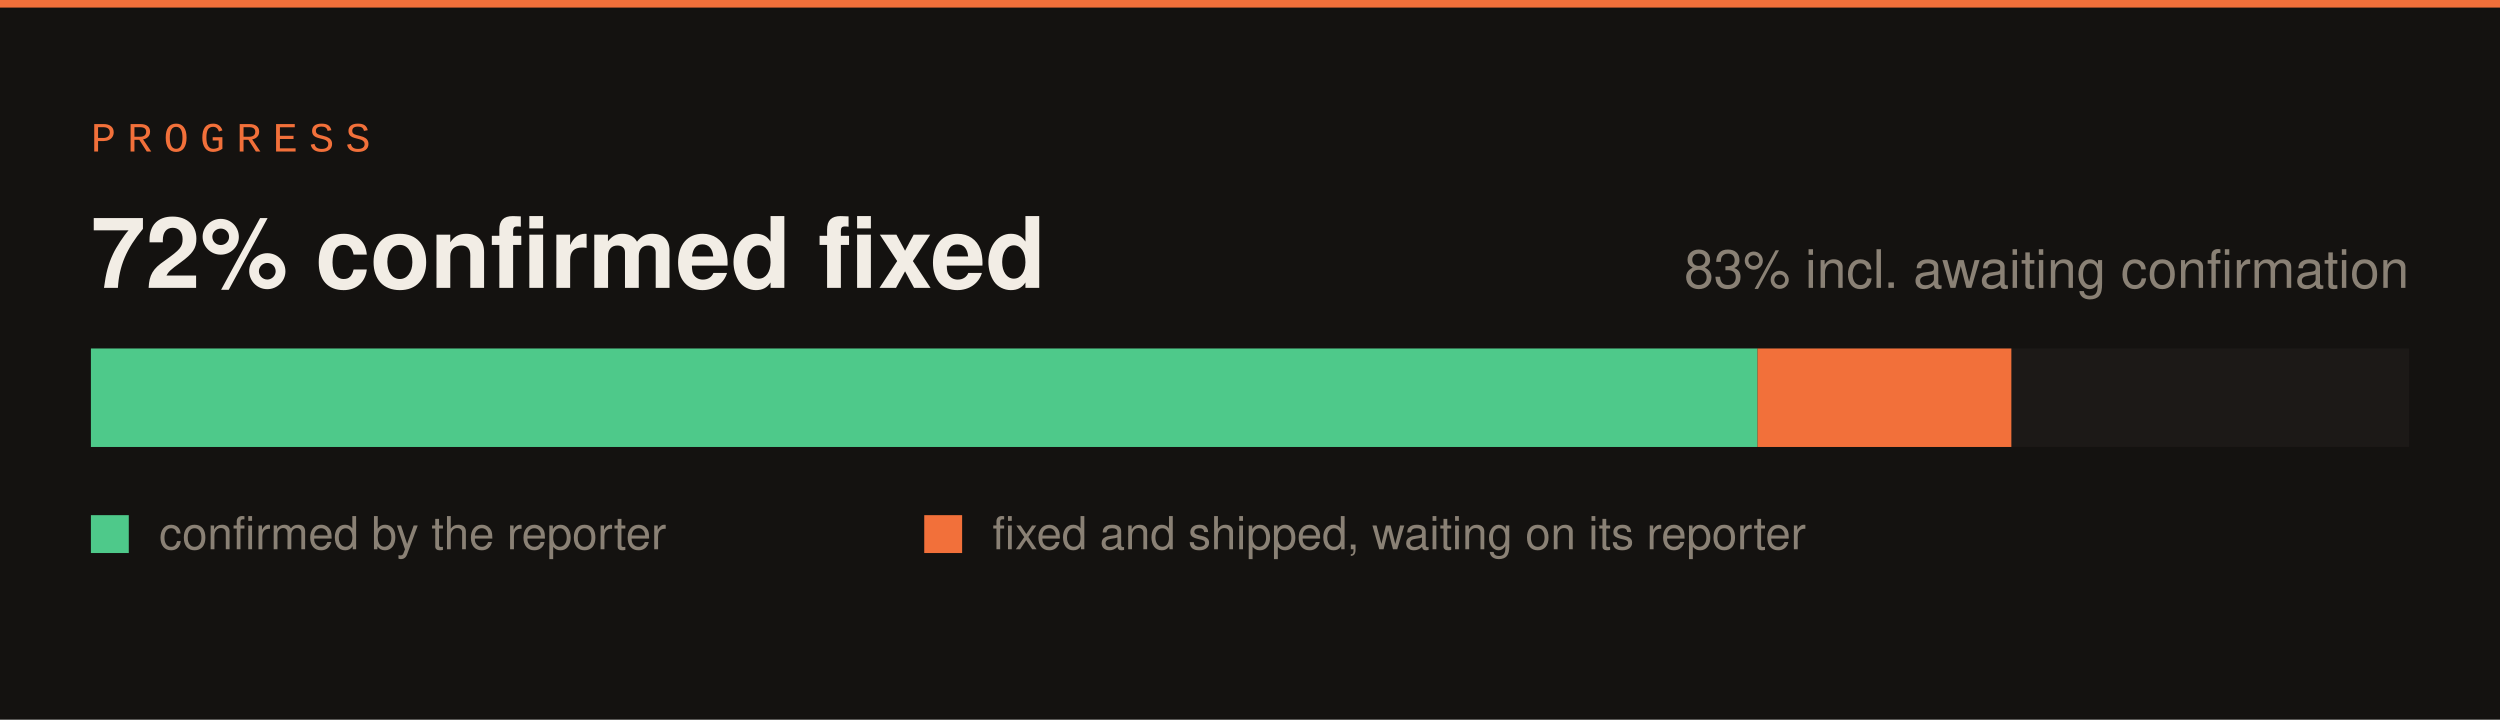
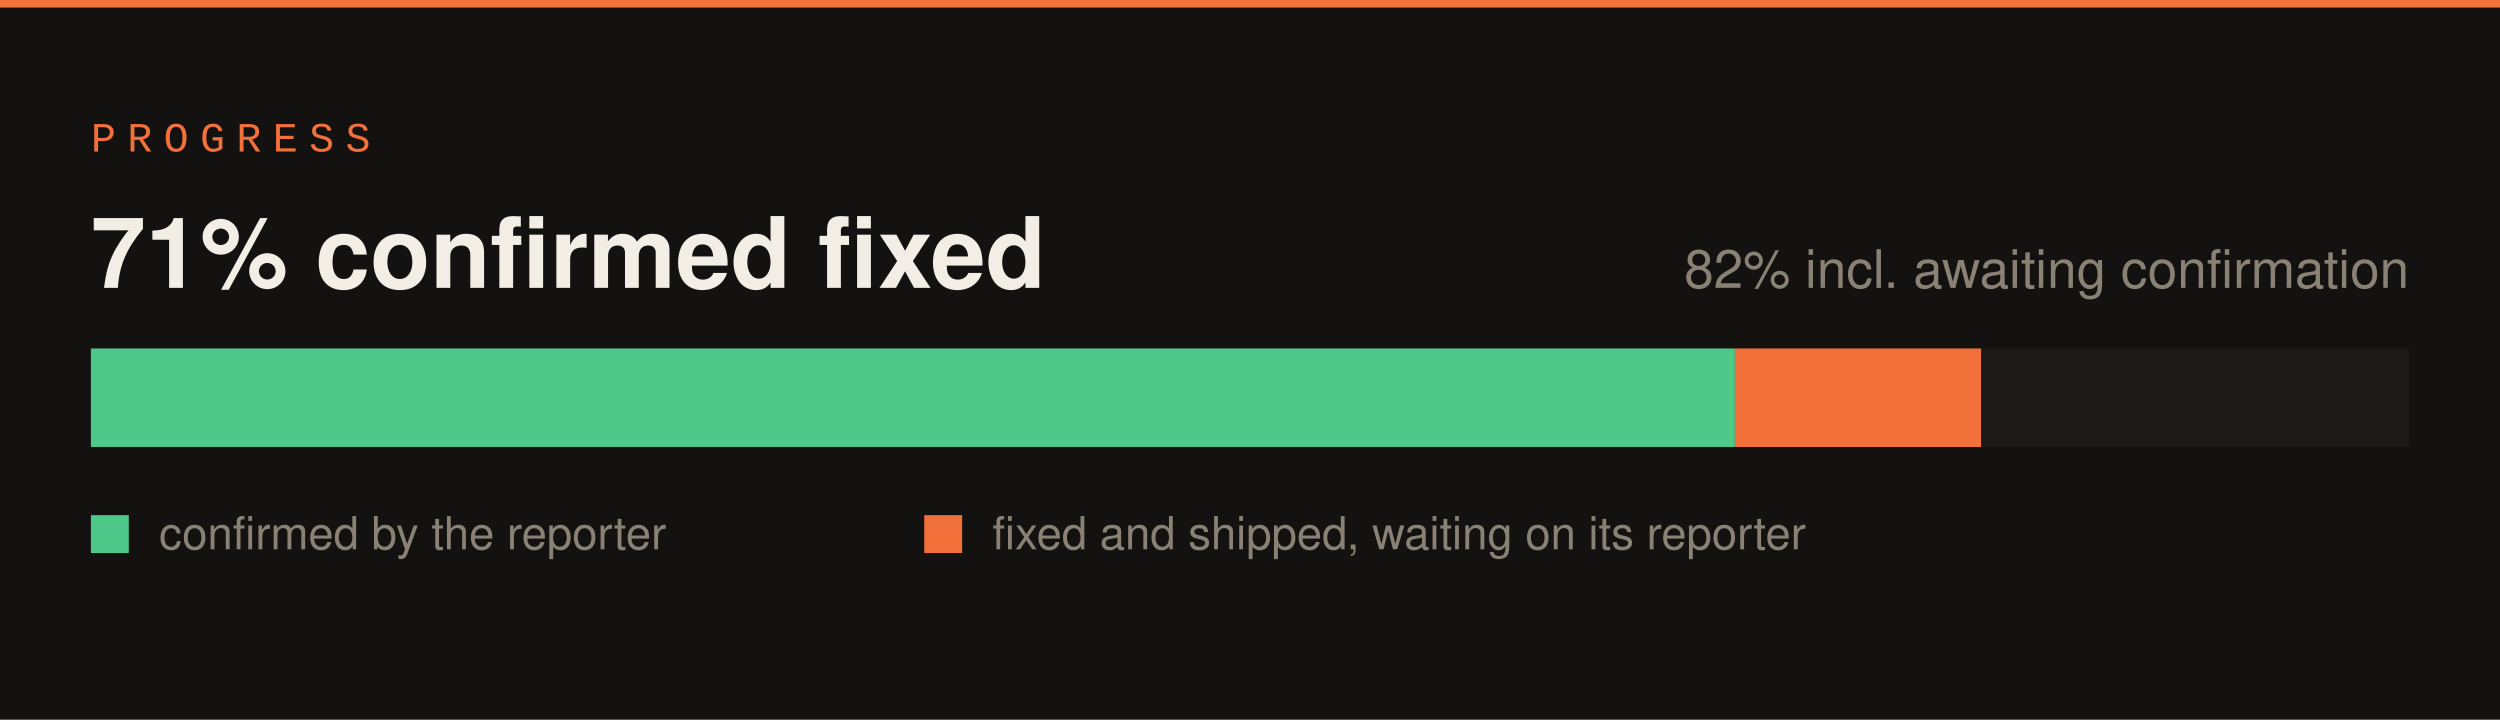
<svg xmlns="http://www.w3.org/2000/svg" width="660" height="190" viewBox="0 0 660 190">
  <rect width="660" height="190" fill="#141210" />
  <rect x="0" y="0" width="660" height="2" fill="#f2703a" />
  <text x="24" y="40" font-family="SFMono-Regular,Consolas,Liberation Mono,monospace" font-size="11" letter-spacing="3" fill="#f2703a">PROGRESS</text>
  <rect x="24" y="92" width="612" height="26" fill="#1c1917" />
-   <rect x="24" y="92" width="440" height="26" fill="#4ec98a" />
-   <rect x="464" y="92" width="67" height="26" fill="#f2703a" />
-   <text x="24" y="76" font-family="-apple-system,Segoe UI,Helvetica,Arial,sans-serif" font-size="26" font-weight="700" fill="#f2ede5">72% confirmed fixed</text>
-   <text x="636" y="76" font-family="-apple-system,Segoe UI,Helvetica,Arial,sans-serif" font-size="14" fill="#8a8175" text-anchor="end">83% incl. awaiting confirmation</text>
+   <rect x="24" y="92" width="434" height="26" fill="#4ec98a" />
+   <rect x="458" y="92" width="65" height="26" fill="#f2703a" />
+   <text x="24" y="76" font-family="-apple-system,Segoe UI,Helvetica,Arial,sans-serif" font-size="26" font-weight="700" fill="#f2ede5">71% confirmed fixed</text>
+   <text x="636" y="76" font-family="-apple-system,Segoe UI,Helvetica,Arial,sans-serif" font-size="14" fill="#8a8175" text-anchor="end">82% incl. awaiting confirmation</text>
  <rect x="24" y="136" width="10" height="10" fill="#4ec98a" />
  <text x="42" y="145" font-family="-apple-system,Segoe UI,Helvetica,Arial,sans-serif" font-size="12" fill="#8a8175">confirmed by the reporter</text>
  <rect x="244" y="136" width="10" height="10" fill="#f2703a" />
  <text x="262" y="145" font-family="-apple-system,Segoe UI,Helvetica,Arial,sans-serif" font-size="12" fill="#8a8175">fixed and shipped, waiting on its reporter</text>
</svg>
